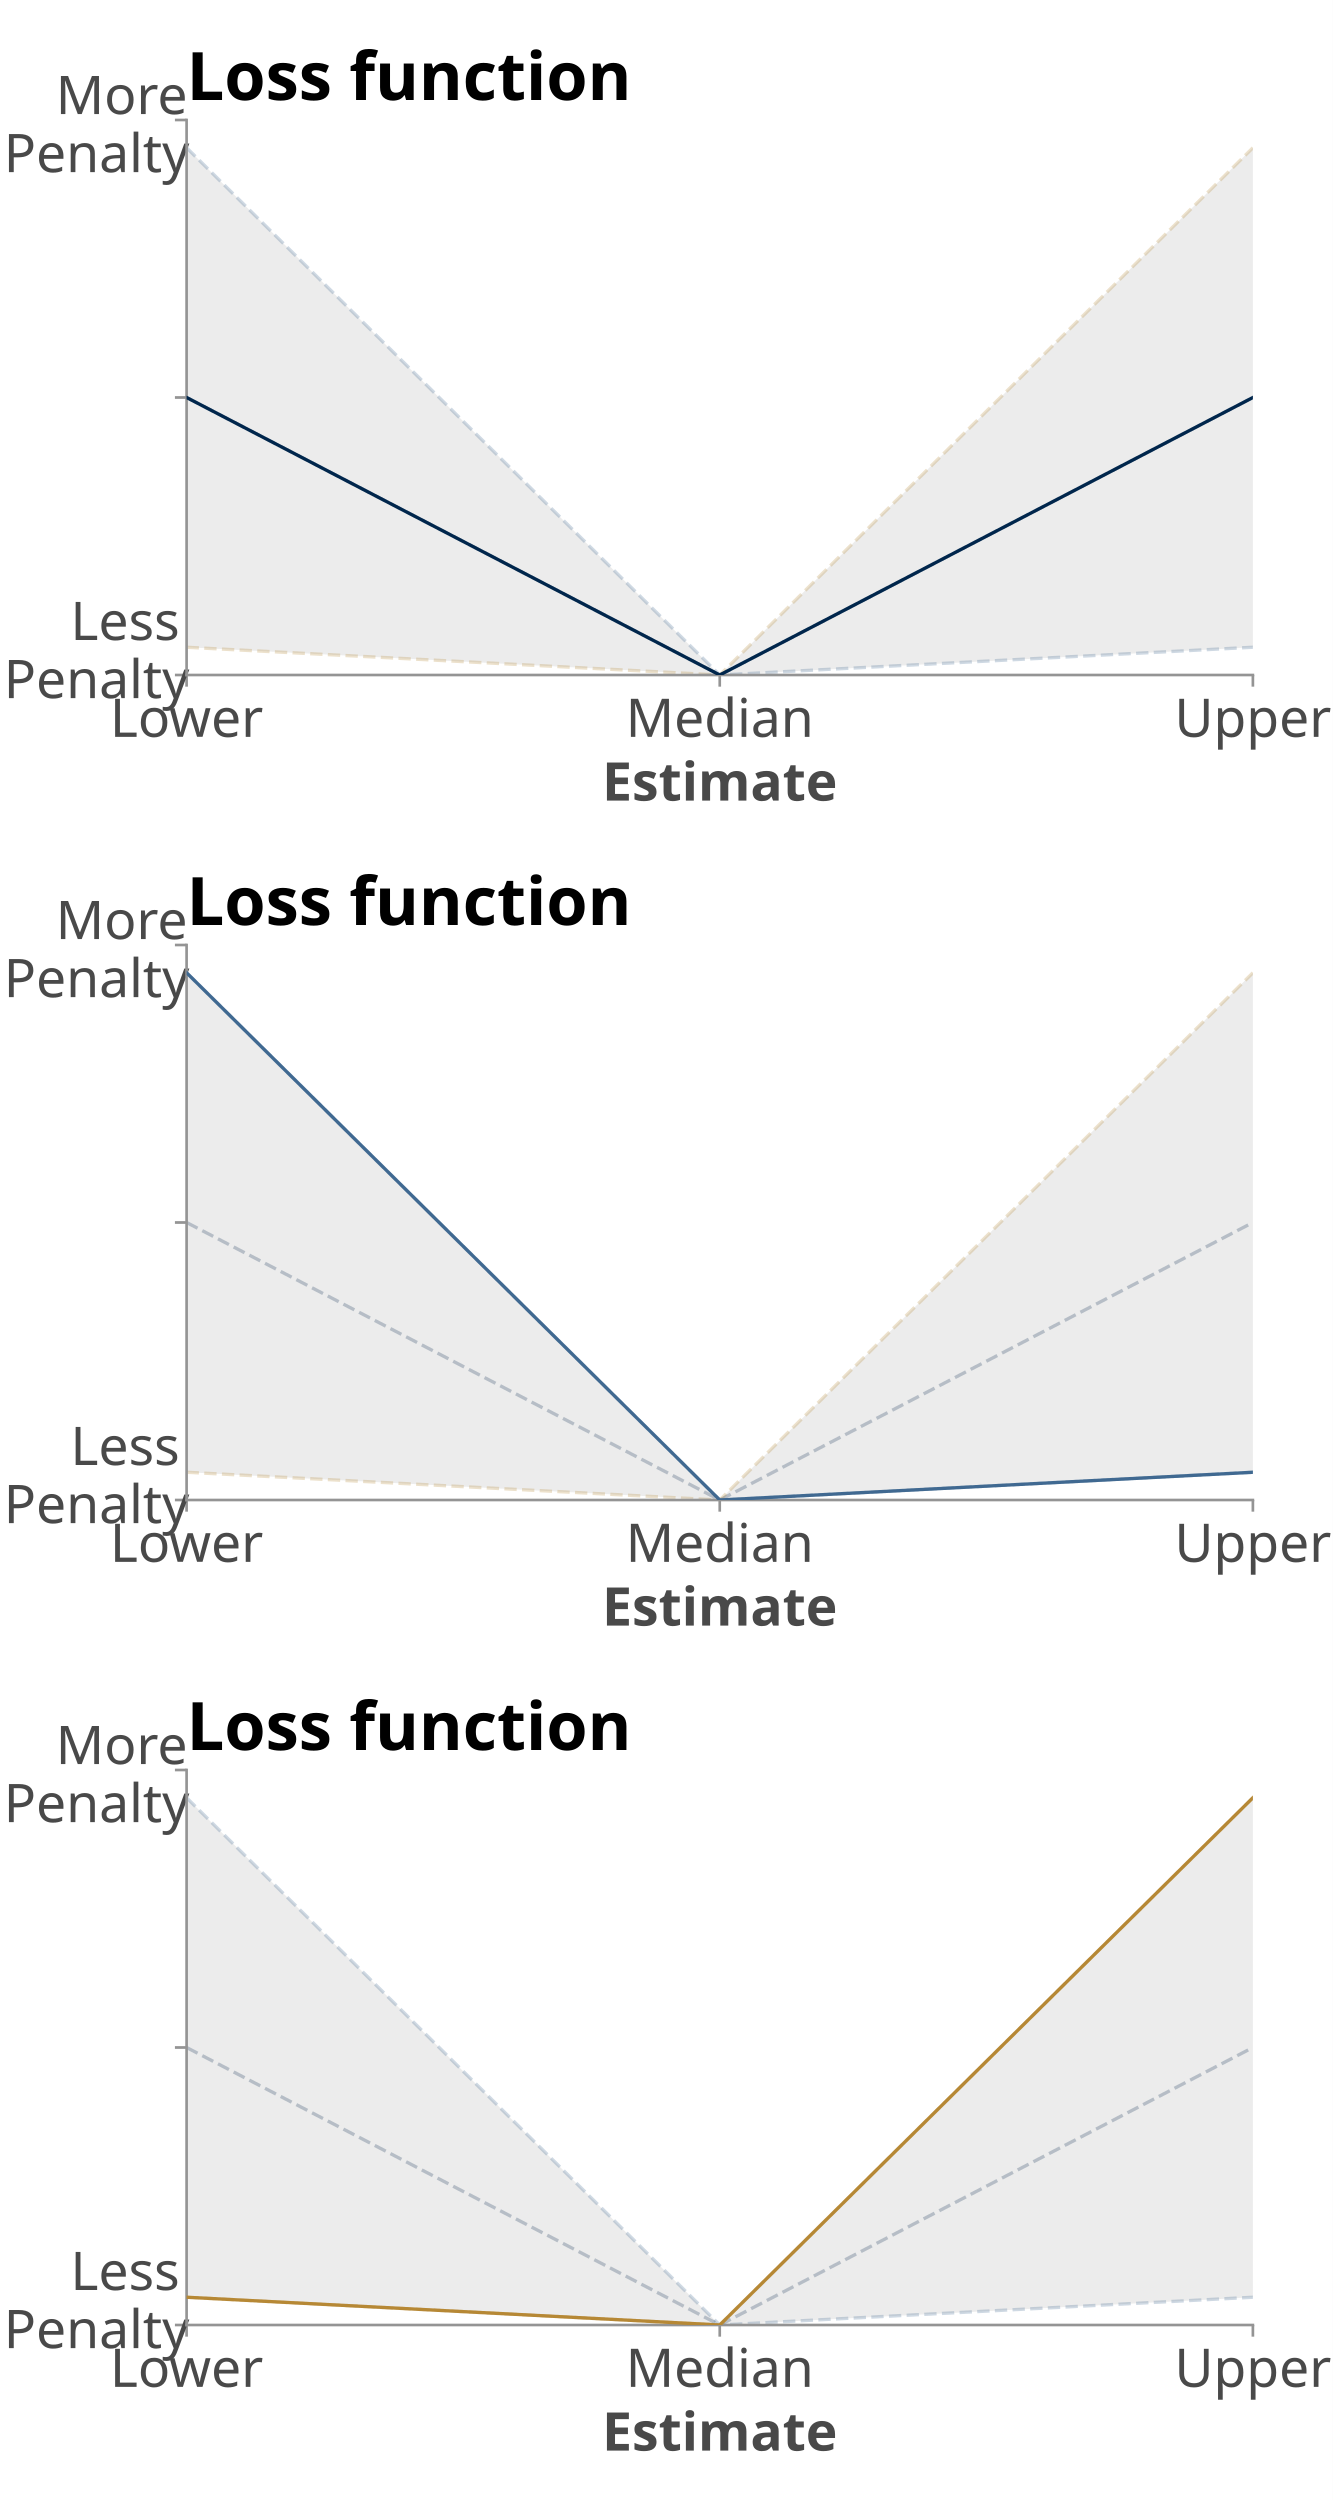
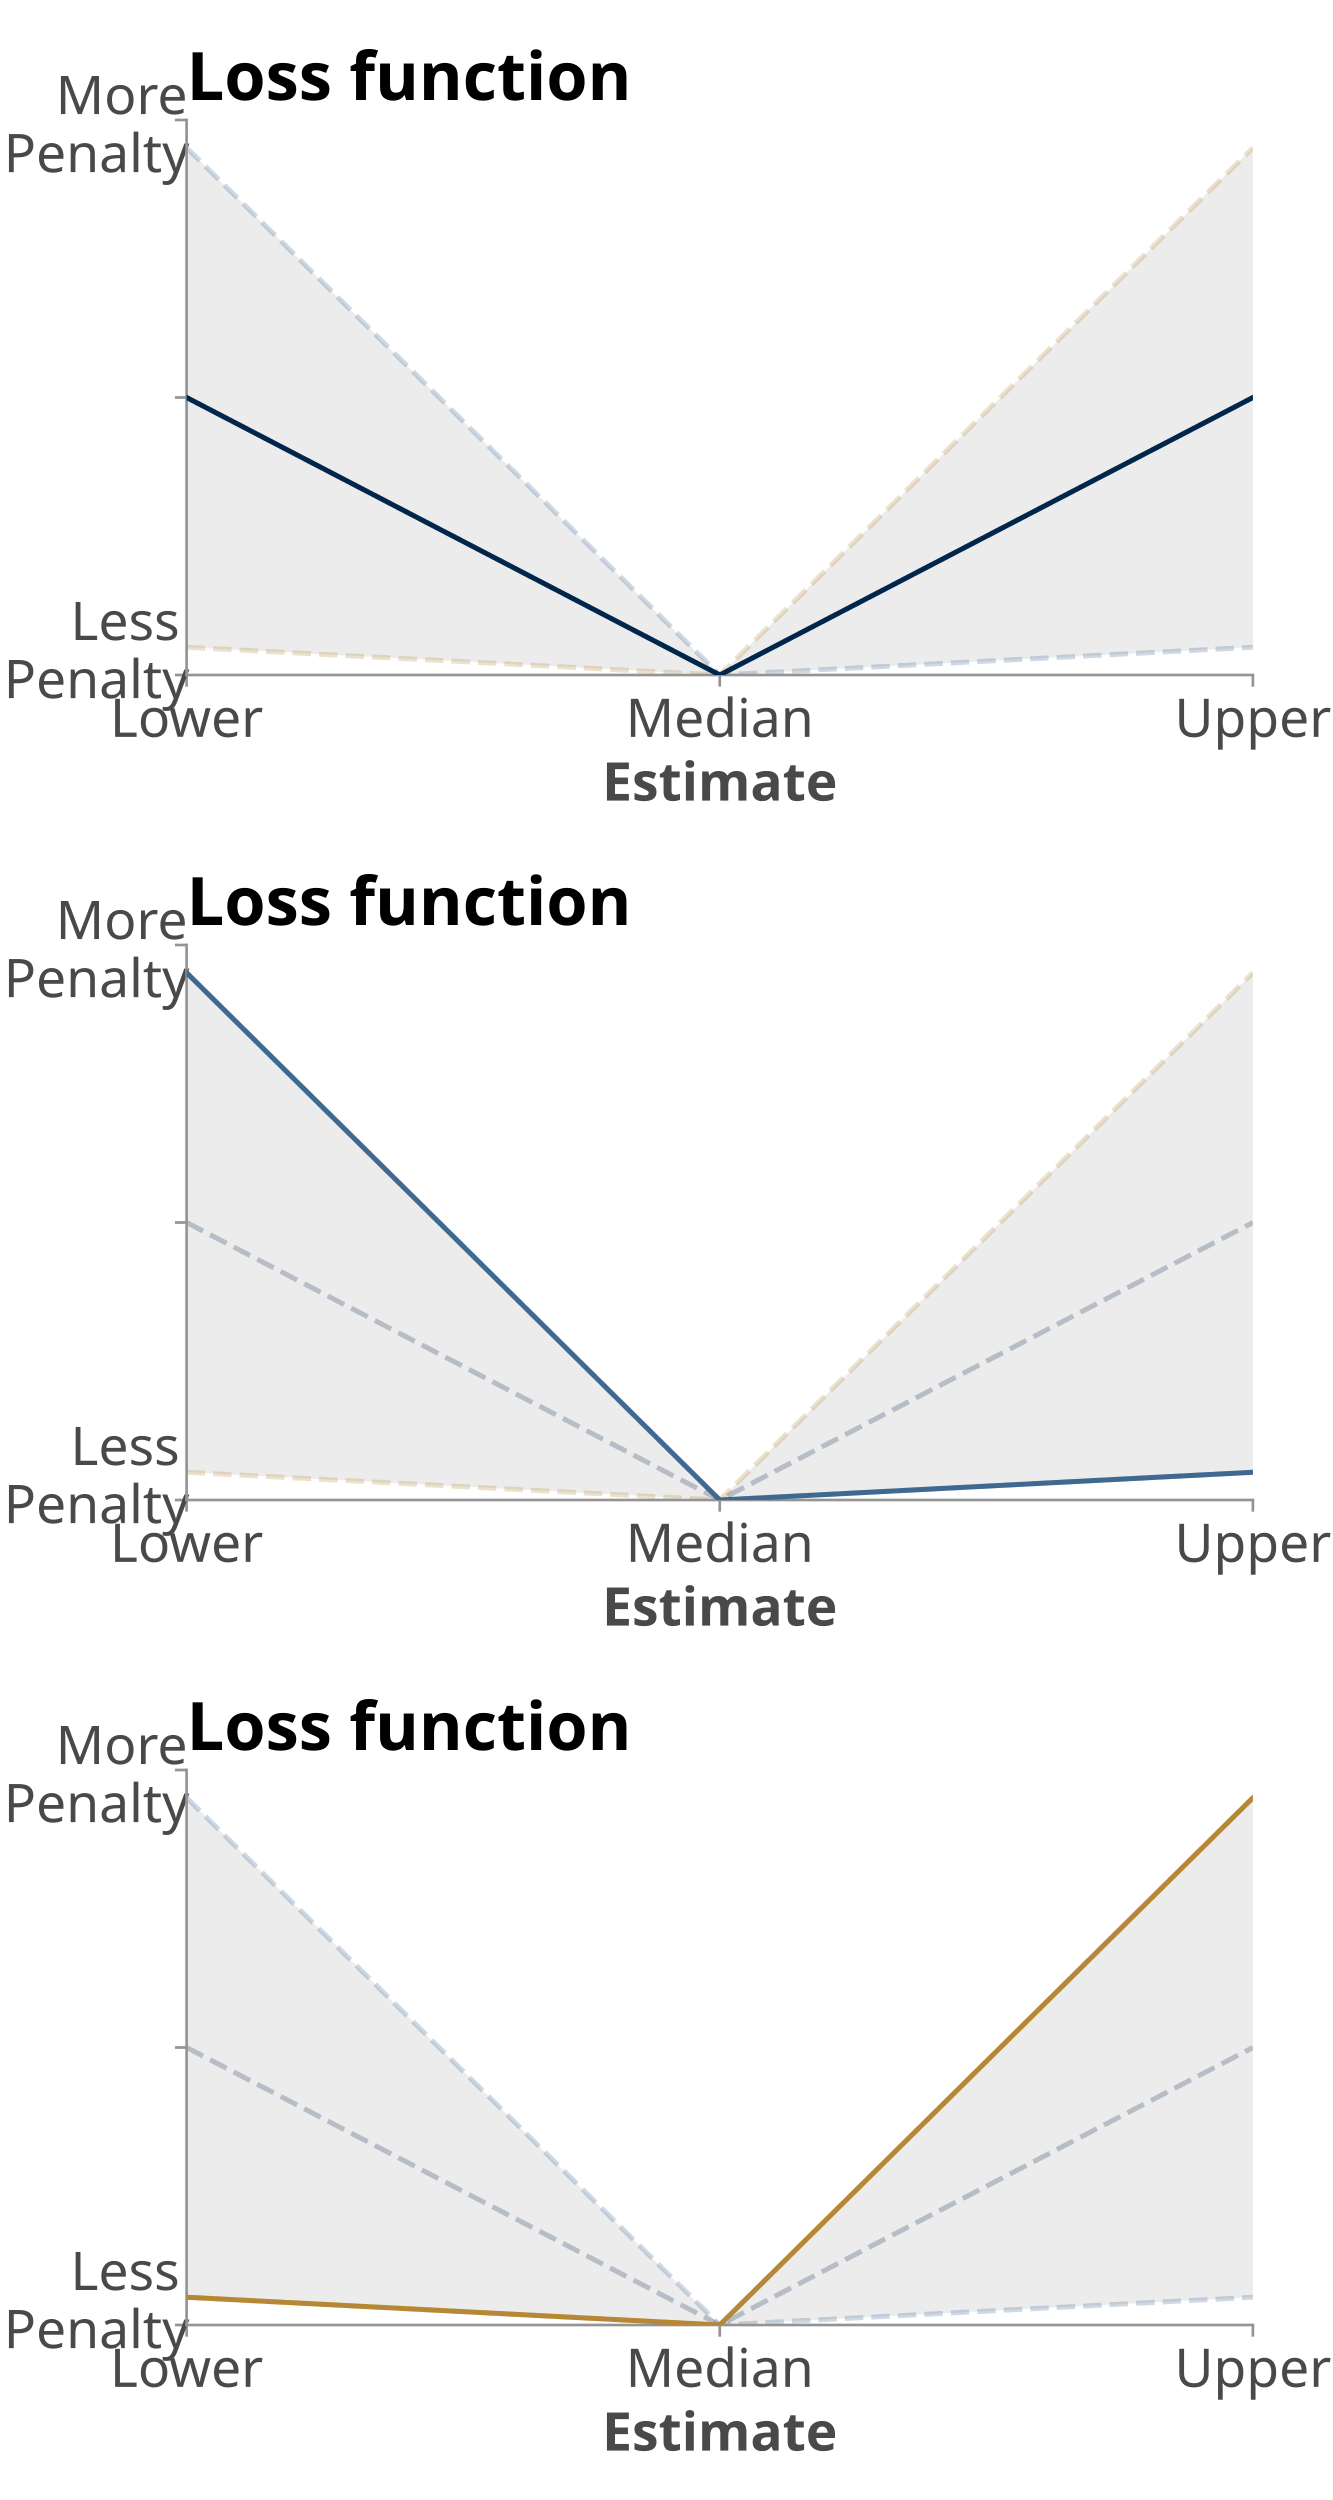
<svg xmlns="http://www.w3.org/2000/svg" xmlns:xlink="http://www.w3.org/1999/xlink" width="399.6px" height="749.52px" viewBox="0 0 399.6 749.52" version="1.1">
  <defs>
    <style type="text/css">*{stroke-linejoin: round; stroke-linecap: butt}</style>
  </defs>
  <g id="figure_1">
    <g id="patch_1">
      <path d="M 0 749.52  L 399.6 749.52  L 399.6 0  L 0 0  z " style="fill: #ffffff" />
    </g>
    <g id="axes_1">
      <g id="patch_2">
        <path d="M 55.944 202.37  L 375.624 202.37  L 375.624 35.977  L 55.944 35.977  z " style="fill: #ffffff" />
      </g>
      <g id="line2d_1">
-         <path d="M 55.944 119.174  L 215.784 202.37  L 375.624 119.174  " clip-path="url(#p17f6800505)" style="fill: none; stroke-dasharray: 3.7,1.6; stroke-dashoffset: 0; stroke: #00264c; stroke-opacity: 0.25" />
+         <path d="M 55.944 119.174  L 215.784 202.37  L 375.624 119.174  " clip-path="url(#pd79241eb83)" style="fill: none; stroke-dasharray: 5.55,2.4; stroke-dashoffset: 0; stroke: #00264c; stroke-opacity: 0.25; stroke-width: 1.5" />
      </g>
      <g id="FillBetweenPolyCollection_1">
-         <path d="M 55.944 44.297  L 55.944 194.051  L 215.784 202.37  L 375.624 44.297  L 375.624 194.051  L 375.624 194.051  L 215.784 202.37  L 55.944 44.297  z " clip-path="url(#p17f6800505)" style="fill: #7f7f7f; fill-opacity: 0.15" />
+         <path d="M 55.944 44.297  L 55.944 194.051  L 215.784 202.37  L 375.624 44.297  L 375.624 194.051  L 375.624 194.051  L 215.784 202.37  L 55.944 44.297  z " clip-path="url(#pd79241eb83)" style="fill: #7f7f7f; fill-opacity: 0.15" />
      </g>
      <g id="matplotlib.axis_1">
        <g id="xtick_1">
          <g id="line2d_2">
            <defs>
-               <path id="md92afa580a" d="M 0 0  L 0 3.5  " style="stroke: #949494; stroke-width: 0.8" />
+               <path id="m445b4518f2" d="M 0 0  L 0 3.5  " style="stroke: #949494; stroke-width: 0.8" />
            </defs>
            <g>
-               <use xlink:href="#md92afa580a" x="55.944" y="202.37" style="fill: #949494; stroke: #949494; stroke-width: 0.8" />
+               <use xlink:href="#m445b4518f2" x="55.944" y="202.37" style="fill: #949494; stroke: #949494; stroke-width: 0.8" />
            </g>
          </g>
          <g id="text_1">
            <text style="font-weight: 300; font-size: 16px; font-family: 'Source Sans 3', sans-serif; text-anchor: middle; fill: #494949" x="55.944" y="220.923" transform="rotate(-0 55.944 220.9229)">Lower</text>
          </g>
        </g>
        <g id="xtick_2">
          <g id="line2d_3">
            <g>
-               <use xlink:href="#md92afa580a" x="215.784" y="202.37" style="fill: #949494; stroke: #949494; stroke-width: 0.8" />
+               <use xlink:href="#m445b4518f2" x="215.784" y="202.37" style="fill: #949494; stroke: #949494; stroke-width: 0.8" />
            </g>
          </g>
          <g id="text_2">
            <text style="font-weight: 300; font-size: 16px; font-family: 'Source Sans 3', sans-serif; text-anchor: middle; fill: #494949" x="215.784" y="220.923" transform="rotate(-0 215.784 220.9229)">Median</text>
          </g>
        </g>
        <g id="xtick_3">
          <g id="line2d_4">
            <g>
-               <use xlink:href="#md92afa580a" x="375.624" y="202.37" style="fill: #949494; stroke: #949494; stroke-width: 0.8" />
+               <use xlink:href="#m445b4518f2" x="375.624" y="202.37" style="fill: #949494; stroke: #949494; stroke-width: 0.8" />
            </g>
          </g>
          <g id="text_3">
            <text style="font-weight: 300; font-size: 16px; font-family: 'Source Sans 3', sans-serif; text-anchor: middle; fill: #494949" x="375.624" y="220.923" transform="rotate(-0 375.624 220.9229)">Upper</text>
          </g>
        </g>
        <g id="text_4">
          <text style="font-weight: 600; font-size: 16px; font-family: 'Source Sans 3', sans-serif; text-anchor: middle; fill: #494949" x="215.784" y="240.028" transform="rotate(-0 215.784 240.0279)">Estimate</text>
        </g>
      </g>
      <g id="matplotlib.axis_2">
        <g id="ytick_1">
          <g id="line2d_5">
            <defs>
-               <path id="m4da2922713" d="M 0 0  L -3.5 0  " style="stroke: #949494; stroke-width: 0.8" />
+               <path id="m8b324e6a54" d="M 0 0  L -3.5 0  " style="stroke: #949494; stroke-width: 0.8" />
            </defs>
            <g>
-               <use xlink:href="#m4da2922713" x="55.944" y="202.37" style="fill: #949494; stroke: #949494; stroke-width: 0.8" />
+               <use xlink:href="#m8b324e6a54" x="55.944" y="202.37" style="fill: #949494; stroke: #949494; stroke-width: 0.8" />
            </g>
          </g>
          <g id="text_5">
            <text style="font-weight: 300; font-size: 16px; font-family: 'Source Sans 3', sans-serif; fill: #494949" transform="translate(21.1365 191.8864)">Less</text>
            <text style="font-weight: 300; font-size: 16px; font-family: 'Source Sans 3', sans-serif; fill: #494949" transform="translate(1.1365 209.3019)">Penalty</text>
            <text style="font-weight: 300; font-size: 16px; font-family: 'Source Sans 3', sans-serif; fill: #494949" transform="translate(48.944 226.7174)" />
          </g>
        </g>
        <g id="ytick_2">
          <g id="line2d_6">
            <g>
-               <use xlink:href="#m4da2922713" x="55.944" y="119.174" style="fill: #949494; stroke: #949494; stroke-width: 0.8" />
+               <use xlink:href="#m8b324e6a54" x="55.944" y="119.174" style="fill: #949494; stroke: #949494; stroke-width: 0.8" />
            </g>
          </g>
        </g>
        <g id="ytick_3">
          <g id="line2d_7">
            <g>
-               <use xlink:href="#m4da2922713" x="55.944" y="35.977" style="fill: #949494; stroke: #949494; stroke-width: 0.8" />
+               <use xlink:href="#m8b324e6a54" x="55.944" y="35.977" style="fill: #949494; stroke: #949494; stroke-width: 0.8" />
            </g>
          </g>
          <g id="text_6">
            <text style="font-weight: 300; font-size: 16px; font-family: 'Source Sans 3', sans-serif; fill: #494949" transform="translate(16.7215 34.20071)">More</text>
            <text style="font-weight: 300; font-size: 16px; font-family: 'Source Sans 3', sans-serif; fill: #494949" transform="translate(1.1365 51.61621)">Penalty</text>
          </g>
        </g>
      </g>
      <g id="line2d_8">
-         <path d="M 55.944 194.051  L 215.784 202.37  L 375.624 44.297  " clip-path="url(#p17f6800505)" style="fill: none; stroke-dasharray: 3.7,1.6; stroke-dashoffset: 0; stroke: #b68835; stroke-opacity: 0.25" />
+         <path d="M 55.944 194.051  L 215.784 202.37  L 375.624 44.297  " clip-path="url(#pd79241eb83)" style="fill: none; stroke-dasharray: 5.55,2.4; stroke-dashoffset: 0; stroke: #b68835; stroke-opacity: 0.25; stroke-width: 1.5" />
      </g>
      <g id="line2d_9">
-         <path d="M 55.944 44.297  L 215.784 202.37  L 375.624 194.051  " clip-path="url(#p17f6800505)" style="fill: none; stroke-dasharray: 3.7,1.6; stroke-dashoffset: 0; stroke: #406991; stroke-opacity: 0.25" />
+         <path d="M 55.944 44.297  L 215.784 202.37  L 375.624 194.051  " clip-path="url(#pd79241eb83)" style="fill: none; stroke-dasharray: 5.55,2.4; stroke-dashoffset: 0; stroke: #406991; stroke-opacity: 0.25; stroke-width: 1.5" />
      </g>
      <g id="line2d_10">
-         <path d="M 55.944 194.051  L 215.784 202.37  L 375.624 44.297  " clip-path="url(#p17f6800505)" style="fill: none; stroke: #b68835; stroke-opacity: 0; stroke-linecap: square" />
+         <path d="M 55.944 194.051  L 215.784 202.37  L 375.624 44.297  " clip-path="url(#pd79241eb83)" style="fill: none; stroke: #b68835; stroke-opacity: 0; stroke-width: 1.5; stroke-linecap: square" />
      </g>
      <g id="line2d_11">
-         <path d="M 55.944 119.174  L 215.784 202.37  L 375.624 119.174  " clip-path="url(#p17f6800505)" style="fill: none; stroke: #00264c; stroke-opacity: 0; stroke-linecap: square" />
+         <path d="M 55.944 119.174  L 215.784 202.37  L 375.624 119.174  " clip-path="url(#pd79241eb83)" style="fill: none; stroke: #00264c; stroke-opacity: 0; stroke-width: 1.5; stroke-linecap: square" />
      </g>
      <g id="line2d_12">
-         <path d="M 55.944 44.297  L 215.784 202.37  L 375.624 194.051  " clip-path="url(#p17f6800505)" style="fill: none; stroke: #406991; stroke-opacity: 0; stroke-linecap: square" />
+         <path d="M 55.944 44.297  L 215.784 202.37  L 375.624 194.051  " clip-path="url(#pd79241eb83)" style="fill: none; stroke: #406991; stroke-opacity: 0; stroke-width: 1.5; stroke-linecap: square" />
      </g>
      <g id="patch_3">
        <path d="M 55.944 202.37  L 55.944 35.977  " style="fill: none; stroke: #949494; stroke-width: 0.8; stroke-linejoin: miter; stroke-linecap: square" />
      </g>
      <g id="patch_4">
        <path d="M 55.944 202.37  L 375.624 202.37  " style="fill: none; stroke: #949494; stroke-width: 0.8; stroke-linejoin: miter; stroke-linecap: square" />
      </g>
      <g id="text_7">
        <text style="font-weight: 800; font-size: 20px; font-family: 'Source Sans 3', sans-serif; text-anchor: start" x="55.944" y="29.977" transform="rotate(-0 55.944 29.97696)">Loss function</text>
      </g>
      <g id="line2d_13">
-         <path d="M 55.944 119.174  L 215.784 202.37  L 375.624 119.174  " clip-path="url(#p17f6800505)" style="fill: none; stroke: #00264c; stroke-linecap: square" />
+         <path d="M 55.944 119.174  L 215.784 202.37  L 375.624 119.174  " clip-path="url(#pd79241eb83)" style="fill: none; stroke: #00264c; stroke-width: 1.5; stroke-linecap: square" />
      </g>
    </g>
    <g id="axes_2">
      <g id="patch_5">
        <path d="M 55.944 449.712  L 375.624 449.712  L 375.624 283.319  L 55.944 283.319  z " style="fill: #ffffff" />
      </g>
      <g id="line2d_14">
-         <path d="M 55.944 366.515  L 215.784 449.712  L 375.624 366.515  " clip-path="url(#p98e55d4d9c)" style="fill: none; stroke-dasharray: 3.7,1.6; stroke-dashoffset: 0; stroke: #00264c; stroke-opacity: 0.25" />
+         <path d="M 55.944 366.515  L 215.784 449.712  L 375.624 366.515  " clip-path="url(#p6c93d0ce48)" style="fill: none; stroke-dasharray: 5.55,2.4; stroke-dashoffset: 0; stroke: #00264c; stroke-opacity: 0.25; stroke-width: 1.5" />
      </g>
      <g id="FillBetweenPolyCollection_2">
-         <path d="M 55.944 291.638  L 55.944 441.392  L 215.784 449.712  L 375.624 291.638  L 375.624 441.392  L 375.624 441.392  L 215.784 449.712  L 55.944 291.638  z " clip-path="url(#p98e55d4d9c)" style="fill: #7f7f7f; fill-opacity: 0.15" />
+         <path d="M 55.944 291.638  L 55.944 441.392  L 215.784 449.712  L 375.624 291.638  L 375.624 441.392  L 375.624 441.392  L 215.784 449.712  L 55.944 291.638  z " clip-path="url(#p6c93d0ce48)" style="fill: #7f7f7f; fill-opacity: 0.15" />
      </g>
      <g id="matplotlib.axis_3">
        <g id="xtick_4">
          <g id="line2d_15">
            <g>
-               <use xlink:href="#md92afa580a" x="55.944" y="449.712" style="fill: #949494; stroke: #949494; stroke-width: 0.8" />
+               <use xlink:href="#m445b4518f2" x="55.944" y="449.712" style="fill: #949494; stroke: #949494; stroke-width: 0.8" />
            </g>
          </g>
          <g id="text_8">
            <text style="font-weight: 300; font-size: 16px; font-family: 'Source Sans 3', sans-serif; text-anchor: middle; fill: #494949" x="55.944" y="468.264" transform="rotate(-0 55.944 468.2645)">Lower</text>
          </g>
        </g>
        <g id="xtick_5">
          <g id="line2d_16">
            <g>
-               <use xlink:href="#md92afa580a" x="215.784" y="449.712" style="fill: #949494; stroke: #949494; stroke-width: 0.8" />
+               <use xlink:href="#m445b4518f2" x="215.784" y="449.712" style="fill: #949494; stroke: #949494; stroke-width: 0.8" />
            </g>
          </g>
          <g id="text_9">
            <text style="font-weight: 300; font-size: 16px; font-family: 'Source Sans 3', sans-serif; text-anchor: middle; fill: #494949" x="215.784" y="468.264" transform="rotate(-0 215.784 468.2645)">Median</text>
          </g>
        </g>
        <g id="xtick_6">
          <g id="line2d_17">
            <g>
-               <use xlink:href="#md92afa580a" x="375.624" y="449.712" style="fill: #949494; stroke: #949494; stroke-width: 0.8" />
+               <use xlink:href="#m445b4518f2" x="375.624" y="449.712" style="fill: #949494; stroke: #949494; stroke-width: 0.8" />
            </g>
          </g>
          <g id="text_10">
            <text style="font-weight: 300; font-size: 16px; font-family: 'Source Sans 3', sans-serif; text-anchor: middle; fill: #494949" x="375.624" y="468.264" transform="rotate(-0 375.624 468.2645)">Upper</text>
          </g>
        </g>
        <g id="text_11">
          <text style="font-weight: 600; font-size: 16px; font-family: 'Source Sans 3', sans-serif; text-anchor: middle; fill: #494949" x="215.784" y="487.37" transform="rotate(-0 215.784 487.3695)">Estimate</text>
        </g>
      </g>
      <g id="matplotlib.axis_4">
        <g id="ytick_4">
          <g id="line2d_18">
            <g>
-               <use xlink:href="#m4da2922713" x="55.944" y="449.712" style="fill: #949494; stroke: #949494; stroke-width: 0.8" />
+               <use xlink:href="#m8b324e6a54" x="55.944" y="449.712" style="fill: #949494; stroke: #949494; stroke-width: 0.8" />
            </g>
          </g>
          <g id="text_12">
            <text style="font-weight: 300; font-size: 16px; font-family: 'Source Sans 3', sans-serif; fill: #494949" transform="translate(21.1365 439.228)">Less</text>
            <text style="font-weight: 300; font-size: 16px; font-family: 'Source Sans 3', sans-serif; fill: #494949" transform="translate(1.1365 456.6435)">Penalty</text>
            <text style="font-weight: 300; font-size: 16px; font-family: 'Source Sans 3', sans-serif; fill: #494949" transform="translate(48.944 474.059)" />
          </g>
        </g>
        <g id="ytick_5">
          <g id="line2d_19">
            <g>
-               <use xlink:href="#m4da2922713" x="55.944" y="366.515" style="fill: #949494; stroke: #949494; stroke-width: 0.8" />
+               <use xlink:href="#m8b324e6a54" x="55.944" y="366.515" style="fill: #949494; stroke: #949494; stroke-width: 0.8" />
            </g>
          </g>
        </g>
        <g id="ytick_6">
          <g id="line2d_20">
            <g>
-               <use xlink:href="#m4da2922713" x="55.944" y="283.319" style="fill: #949494; stroke: #949494; stroke-width: 0.8" />
+               <use xlink:href="#m8b324e6a54" x="55.944" y="283.319" style="fill: #949494; stroke: #949494; stroke-width: 0.8" />
            </g>
          </g>
          <g id="text_13">
            <text style="font-weight: 300; font-size: 16px; font-family: 'Source Sans 3', sans-serif; fill: #494949" transform="translate(16.7215 281.5423)">More</text>
            <text style="font-weight: 300; font-size: 16px; font-family: 'Source Sans 3', sans-serif; fill: #494949" transform="translate(1.1365 298.9578)">Penalty</text>
          </g>
        </g>
      </g>
      <g id="line2d_21">
-         <path d="M 55.944 441.392  L 215.784 449.712  L 375.624 291.638  " clip-path="url(#p98e55d4d9c)" style="fill: none; stroke-dasharray: 3.7,1.6; stroke-dashoffset: 0; stroke: #b68835; stroke-opacity: 0.25" />
+         <path d="M 55.944 441.392  L 215.784 449.712  L 375.624 291.638  " clip-path="url(#p6c93d0ce48)" style="fill: none; stroke-dasharray: 5.55,2.4; stroke-dashoffset: 0; stroke: #b68835; stroke-opacity: 0.25; stroke-width: 1.5" />
      </g>
      <g id="line2d_22">
-         <path d="M 55.944 291.638  L 215.784 449.712  L 375.624 441.392  " clip-path="url(#p98e55d4d9c)" style="fill: none; stroke-dasharray: 3.7,1.6; stroke-dashoffset: 0; stroke: #406991; stroke-opacity: 0.25" />
+         <path d="M 55.944 291.638  L 215.784 449.712  L 375.624 441.392  " clip-path="url(#p6c93d0ce48)" style="fill: none; stroke-dasharray: 5.55,2.4; stroke-dashoffset: 0; stroke: #406991; stroke-opacity: 0.25; stroke-width: 1.5" />
      </g>
      <g id="line2d_23">
-         <path d="M 55.944 441.392  L 215.784 449.712  L 375.624 291.638  " clip-path="url(#p98e55d4d9c)" style="fill: none; stroke: #b68835; stroke-opacity: 0; stroke-linecap: square" />
+         <path d="M 55.944 441.392  L 215.784 449.712  L 375.624 291.638  " clip-path="url(#p6c93d0ce48)" style="fill: none; stroke: #b68835; stroke-opacity: 0; stroke-width: 1.5; stroke-linecap: square" />
      </g>
      <g id="line2d_24">
-         <path d="M 55.944 366.515  L 215.784 449.712  L 375.624 366.515  " clip-path="url(#p98e55d4d9c)" style="fill: none; stroke: #00264c; stroke-opacity: 0; stroke-linecap: square" />
+         <path d="M 55.944 366.515  L 215.784 449.712  L 375.624 366.515  " clip-path="url(#p6c93d0ce48)" style="fill: none; stroke: #00264c; stroke-opacity: 0; stroke-width: 1.5; stroke-linecap: square" />
      </g>
      <g id="line2d_25">
-         <path d="M 55.944 291.638  L 215.784 449.712  L 375.624 441.392  " clip-path="url(#p98e55d4d9c)" style="fill: none; stroke: #406991; stroke-opacity: 0; stroke-linecap: square" />
+         <path d="M 55.944 291.638  L 215.784 449.712  L 375.624 441.392  " clip-path="url(#p6c93d0ce48)" style="fill: none; stroke: #406991; stroke-opacity: 0; stroke-width: 1.5; stroke-linecap: square" />
      </g>
      <g id="patch_6">
        <path d="M 55.944 449.712  L 55.944 283.319  " style="fill: none; stroke: #949494; stroke-width: 0.8; stroke-linejoin: miter; stroke-linecap: square" />
      </g>
      <g id="patch_7">
        <path d="M 55.944 449.712  L 375.624 449.712  " style="fill: none; stroke: #949494; stroke-width: 0.8; stroke-linejoin: miter; stroke-linecap: square" />
      </g>
      <g id="text_14">
        <text style="font-weight: 800; font-size: 20px; font-family: 'Source Sans 3', sans-serif; text-anchor: start" x="55.944" y="277.319" transform="rotate(-0 55.944 277.3186)">Loss function</text>
      </g>
      <g id="line2d_26">
-         <path d="M 55.944 291.638  L 215.784 449.712  L 375.624 441.392  " clip-path="url(#p98e55d4d9c)" style="fill: none; stroke: #406991; stroke-linecap: square" />
+         <path d="M 55.944 291.638  L 215.784 449.712  L 375.624 441.392  " clip-path="url(#p6c93d0ce48)" style="fill: none; stroke: #406991; stroke-width: 1.5; stroke-linecap: square" />
      </g>
    </g>
    <g id="axes_3">
      <g id="patch_8">
        <path d="M 55.944 697.054  L 375.624 697.054  L 375.624 530.66  L 55.944 530.66  z " style="fill: #ffffff" />
      </g>
      <g id="line2d_27">
-         <path d="M 55.944 613.857  L 215.784 697.054  L 375.624 613.857  " clip-path="url(#p5db3f57162)" style="fill: none; stroke-dasharray: 3.7,1.6; stroke-dashoffset: 0; stroke: #00264c; stroke-opacity: 0.25" />
+         <path d="M 55.944 613.857  L 215.784 697.054  L 375.624 613.857  " clip-path="url(#p60e41a6de9)" style="fill: none; stroke-dasharray: 5.55,2.4; stroke-dashoffset: 0; stroke: #00264c; stroke-opacity: 0.25; stroke-width: 1.5" />
      </g>
      <g id="FillBetweenPolyCollection_3">
-         <path d="M 55.944 538.98  L 55.944 688.734  L 215.784 697.054  L 375.624 538.98  L 375.624 688.734  L 375.624 688.734  L 215.784 697.054  L 55.944 538.98  z " clip-path="url(#p5db3f57162)" style="fill: #7f7f7f; fill-opacity: 0.15" />
+         <path d="M 55.944 538.98  L 55.944 688.734  L 215.784 697.054  L 375.624 538.98  L 375.624 688.734  L 375.624 688.734  L 215.784 697.054  L 55.944 538.98  z " clip-path="url(#p60e41a6de9)" style="fill: #7f7f7f; fill-opacity: 0.15" />
      </g>
      <g id="matplotlib.axis_5">
        <g id="xtick_7">
          <g id="line2d_28">
            <g>
-               <use xlink:href="#md92afa580a" x="55.944" y="697.054" style="fill: #949494; stroke: #949494; stroke-width: 0.8" />
+               <use xlink:href="#m445b4518f2" x="55.944" y="697.054" style="fill: #949494; stroke: #949494; stroke-width: 0.8" />
            </g>
          </g>
          <g id="text_15">
            <text style="font-weight: 300; font-size: 16px; font-family: 'Source Sans 3', sans-serif; text-anchor: middle; fill: #494949" x="55.944" y="715.606" transform="rotate(-0 55.944 715.6061)">Lower</text>
          </g>
        </g>
        <g id="xtick_8">
          <g id="line2d_29">
            <g>
-               <use xlink:href="#md92afa580a" x="215.784" y="697.054" style="fill: #949494; stroke: #949494; stroke-width: 0.8" />
+               <use xlink:href="#m445b4518f2" x="215.784" y="697.054" style="fill: #949494; stroke: #949494; stroke-width: 0.8" />
            </g>
          </g>
          <g id="text_16">
            <text style="font-weight: 300; font-size: 16px; font-family: 'Source Sans 3', sans-serif; text-anchor: middle; fill: #494949" x="215.784" y="715.606" transform="rotate(-0 215.784 715.6061)">Median</text>
          </g>
        </g>
        <g id="xtick_9">
          <g id="line2d_30">
            <g>
-               <use xlink:href="#md92afa580a" x="375.624" y="697.054" style="fill: #949494; stroke: #949494; stroke-width: 0.8" />
+               <use xlink:href="#m445b4518f2" x="375.624" y="697.054" style="fill: #949494; stroke: #949494; stroke-width: 0.8" />
            </g>
          </g>
          <g id="text_17">
            <text style="font-weight: 300; font-size: 16px; font-family: 'Source Sans 3', sans-serif; text-anchor: middle; fill: #494949" x="375.624" y="715.606" transform="rotate(-0 375.624 715.6061)">Upper</text>
          </g>
        </g>
        <g id="text_18">
          <text style="font-weight: 600; font-size: 16px; font-family: 'Source Sans 3', sans-serif; text-anchor: middle; fill: #494949" x="215.784" y="734.711" transform="rotate(-0 215.784 734.7111)">Estimate</text>
        </g>
      </g>
      <g id="matplotlib.axis_6">
        <g id="ytick_7">
          <g id="line2d_31">
            <g>
-               <use xlink:href="#m4da2922713" x="55.944" y="697.054" style="fill: #949494; stroke: #949494; stroke-width: 0.8" />
+               <use xlink:href="#m8b324e6a54" x="55.944" y="697.054" style="fill: #949494; stroke: #949494; stroke-width: 0.8" />
            </g>
          </g>
          <g id="text_19">
            <text style="font-weight: 300; font-size: 16px; font-family: 'Source Sans 3', sans-serif; fill: #494949" transform="translate(21.1365 686.5696)">Less</text>
            <text style="font-weight: 300; font-size: 16px; font-family: 'Source Sans 3', sans-serif; fill: #494949" transform="translate(1.1365 703.9851)">Penalty</text>
            <text style="font-weight: 300; font-size: 16px; font-family: 'Source Sans 3', sans-serif; fill: #494949" transform="translate(48.944 721.4006)" />
          </g>
        </g>
        <g id="ytick_8">
          <g id="line2d_32">
            <g>
-               <use xlink:href="#m4da2922713" x="55.944" y="613.857" style="fill: #949494; stroke: #949494; stroke-width: 0.8" />
+               <use xlink:href="#m8b324e6a54" x="55.944" y="613.857" style="fill: #949494; stroke: #949494; stroke-width: 0.8" />
            </g>
          </g>
        </g>
        <g id="ytick_9">
          <g id="line2d_33">
            <g>
-               <use xlink:href="#m4da2922713" x="55.944" y="530.66" style="fill: #949494; stroke: #949494; stroke-width: 0.8" />
+               <use xlink:href="#m8b324e6a54" x="55.944" y="530.66" style="fill: #949494; stroke: #949494; stroke-width: 0.8" />
            </g>
          </g>
          <g id="text_20">
            <text style="font-weight: 300; font-size: 16px; font-family: 'Source Sans 3', sans-serif; fill: #494949" transform="translate(16.7215 528.8839)">More</text>
            <text style="font-weight: 300; font-size: 16px; font-family: 'Source Sans 3', sans-serif; fill: #494949" transform="translate(1.1365 546.2994)">Penalty</text>
          </g>
        </g>
      </g>
      <g id="line2d_34">
-         <path d="M 55.944 688.734  L 215.784 697.054  L 375.624 538.98  " clip-path="url(#p5db3f57162)" style="fill: none; stroke-dasharray: 3.7,1.6; stroke-dashoffset: 0; stroke: #b68835; stroke-opacity: 0.25" />
+         <path d="M 55.944 688.734  L 215.784 697.054  L 375.624 538.98  " clip-path="url(#p60e41a6de9)" style="fill: none; stroke-dasharray: 5.55,2.4; stroke-dashoffset: 0; stroke: #b68835; stroke-opacity: 0.25; stroke-width: 1.5" />
      </g>
      <g id="line2d_35">
-         <path d="M 55.944 538.98  L 215.784 697.054  L 375.624 688.734  " clip-path="url(#p5db3f57162)" style="fill: none; stroke-dasharray: 3.7,1.6; stroke-dashoffset: 0; stroke: #406991; stroke-opacity: 0.25" />
+         <path d="M 55.944 538.98  L 215.784 697.054  L 375.624 688.734  " clip-path="url(#p60e41a6de9)" style="fill: none; stroke-dasharray: 5.55,2.4; stroke-dashoffset: 0; stroke: #406991; stroke-opacity: 0.25; stroke-width: 1.5" />
      </g>
      <g id="line2d_36">
-         <path d="M 55.944 688.734  L 215.784 697.054  L 375.624 538.98  " clip-path="url(#p5db3f57162)" style="fill: none; stroke: #b68835; stroke-opacity: 0; stroke-linecap: square" />
+         <path d="M 55.944 688.734  L 215.784 697.054  L 375.624 538.98  " clip-path="url(#p60e41a6de9)" style="fill: none; stroke: #b68835; stroke-opacity: 0; stroke-width: 1.5; stroke-linecap: square" />
      </g>
      <g id="line2d_37">
-         <path d="M 55.944 613.857  L 215.784 697.054  L 375.624 613.857  " clip-path="url(#p5db3f57162)" style="fill: none; stroke: #00264c; stroke-opacity: 0; stroke-linecap: square" />
+         <path d="M 55.944 613.857  L 215.784 697.054  L 375.624 613.857  " clip-path="url(#p60e41a6de9)" style="fill: none; stroke: #00264c; stroke-opacity: 0; stroke-width: 1.5; stroke-linecap: square" />
      </g>
      <g id="line2d_38">
-         <path d="M 55.944 538.98  L 215.784 697.054  L 375.624 688.734  " clip-path="url(#p5db3f57162)" style="fill: none; stroke: #406991; stroke-opacity: 0; stroke-linecap: square" />
+         <path d="M 55.944 538.98  L 215.784 697.054  L 375.624 688.734  " clip-path="url(#p60e41a6de9)" style="fill: none; stroke: #406991; stroke-opacity: 0; stroke-width: 1.5; stroke-linecap: square" />
      </g>
      <g id="patch_9">
        <path d="M 55.944 697.054  L 55.944 530.66  " style="fill: none; stroke: #949494; stroke-width: 0.8; stroke-linejoin: miter; stroke-linecap: square" />
      </g>
      <g id="patch_10">
        <path d="M 55.944 697.054  L 375.624 697.054  " style="fill: none; stroke: #949494; stroke-width: 0.8; stroke-linejoin: miter; stroke-linecap: square" />
      </g>
      <g id="text_21">
        <text style="font-weight: 800; font-size: 20px; font-family: 'Source Sans 3', sans-serif; text-anchor: start" x="55.944" y="524.66" transform="rotate(-0 55.944 524.6602)">Loss function</text>
      </g>
      <g id="line2d_39">
-         <path d="M 55.944 688.734  L 215.784 697.054  L 375.624 538.98  " clip-path="url(#p5db3f57162)" style="fill: none; stroke: #b68835; stroke-linecap: square" />
+         <path d="M 55.944 688.734  L 215.784 697.054  L 375.624 538.98  " clip-path="url(#p60e41a6de9)" style="fill: none; stroke: #b68835; stroke-width: 1.5; stroke-linecap: square" />
      </g>
    </g>
  </g>
  <defs>
-     <clipPath id="p17f6800505">
+     <clipPath id="pd79241eb83">
      <rect x="55.944" y="35.977" width="319.68" height="166.393" />
    </clipPath>
-     <clipPath id="p98e55d4d9c">
+     <clipPath id="p6c93d0ce48">
      <rect x="55.944" y="283.319" width="319.68" height="166.393" />
    </clipPath>
-     <clipPath id="p5db3f57162">
+     <clipPath id="p60e41a6de9">
      <rect x="55.944" y="530.66" width="319.68" height="166.393" />
    </clipPath>
  </defs>
</svg>
